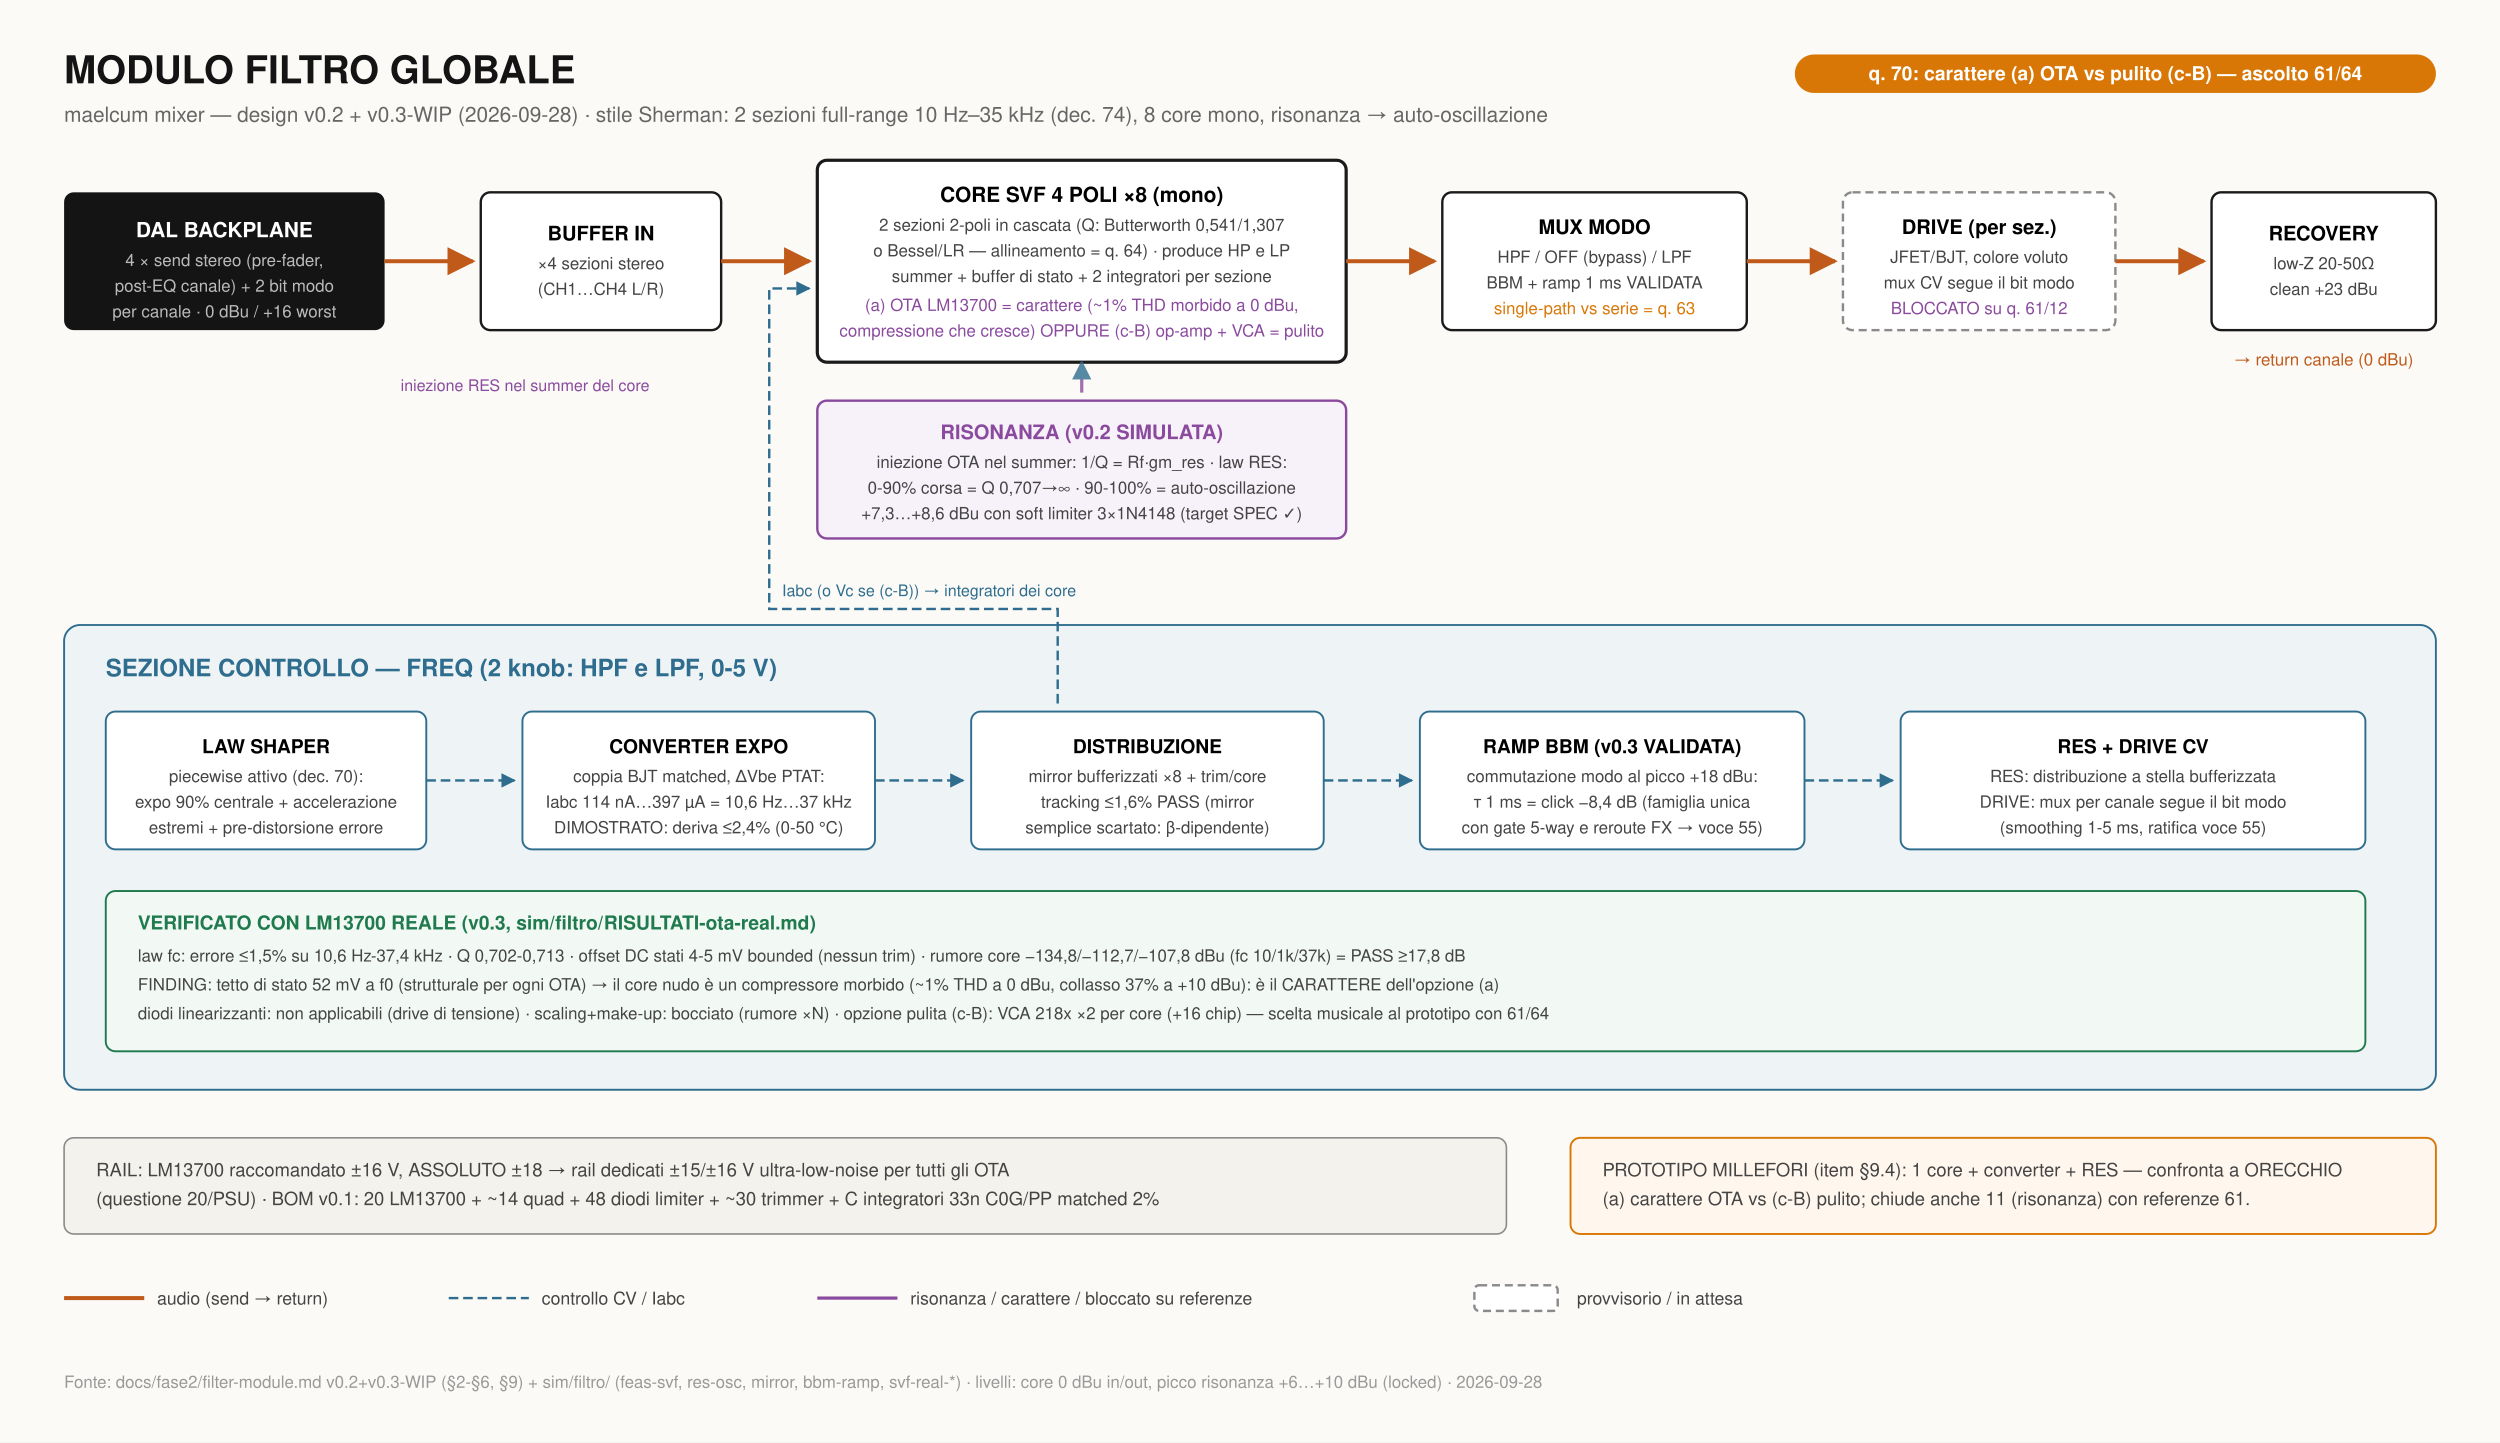
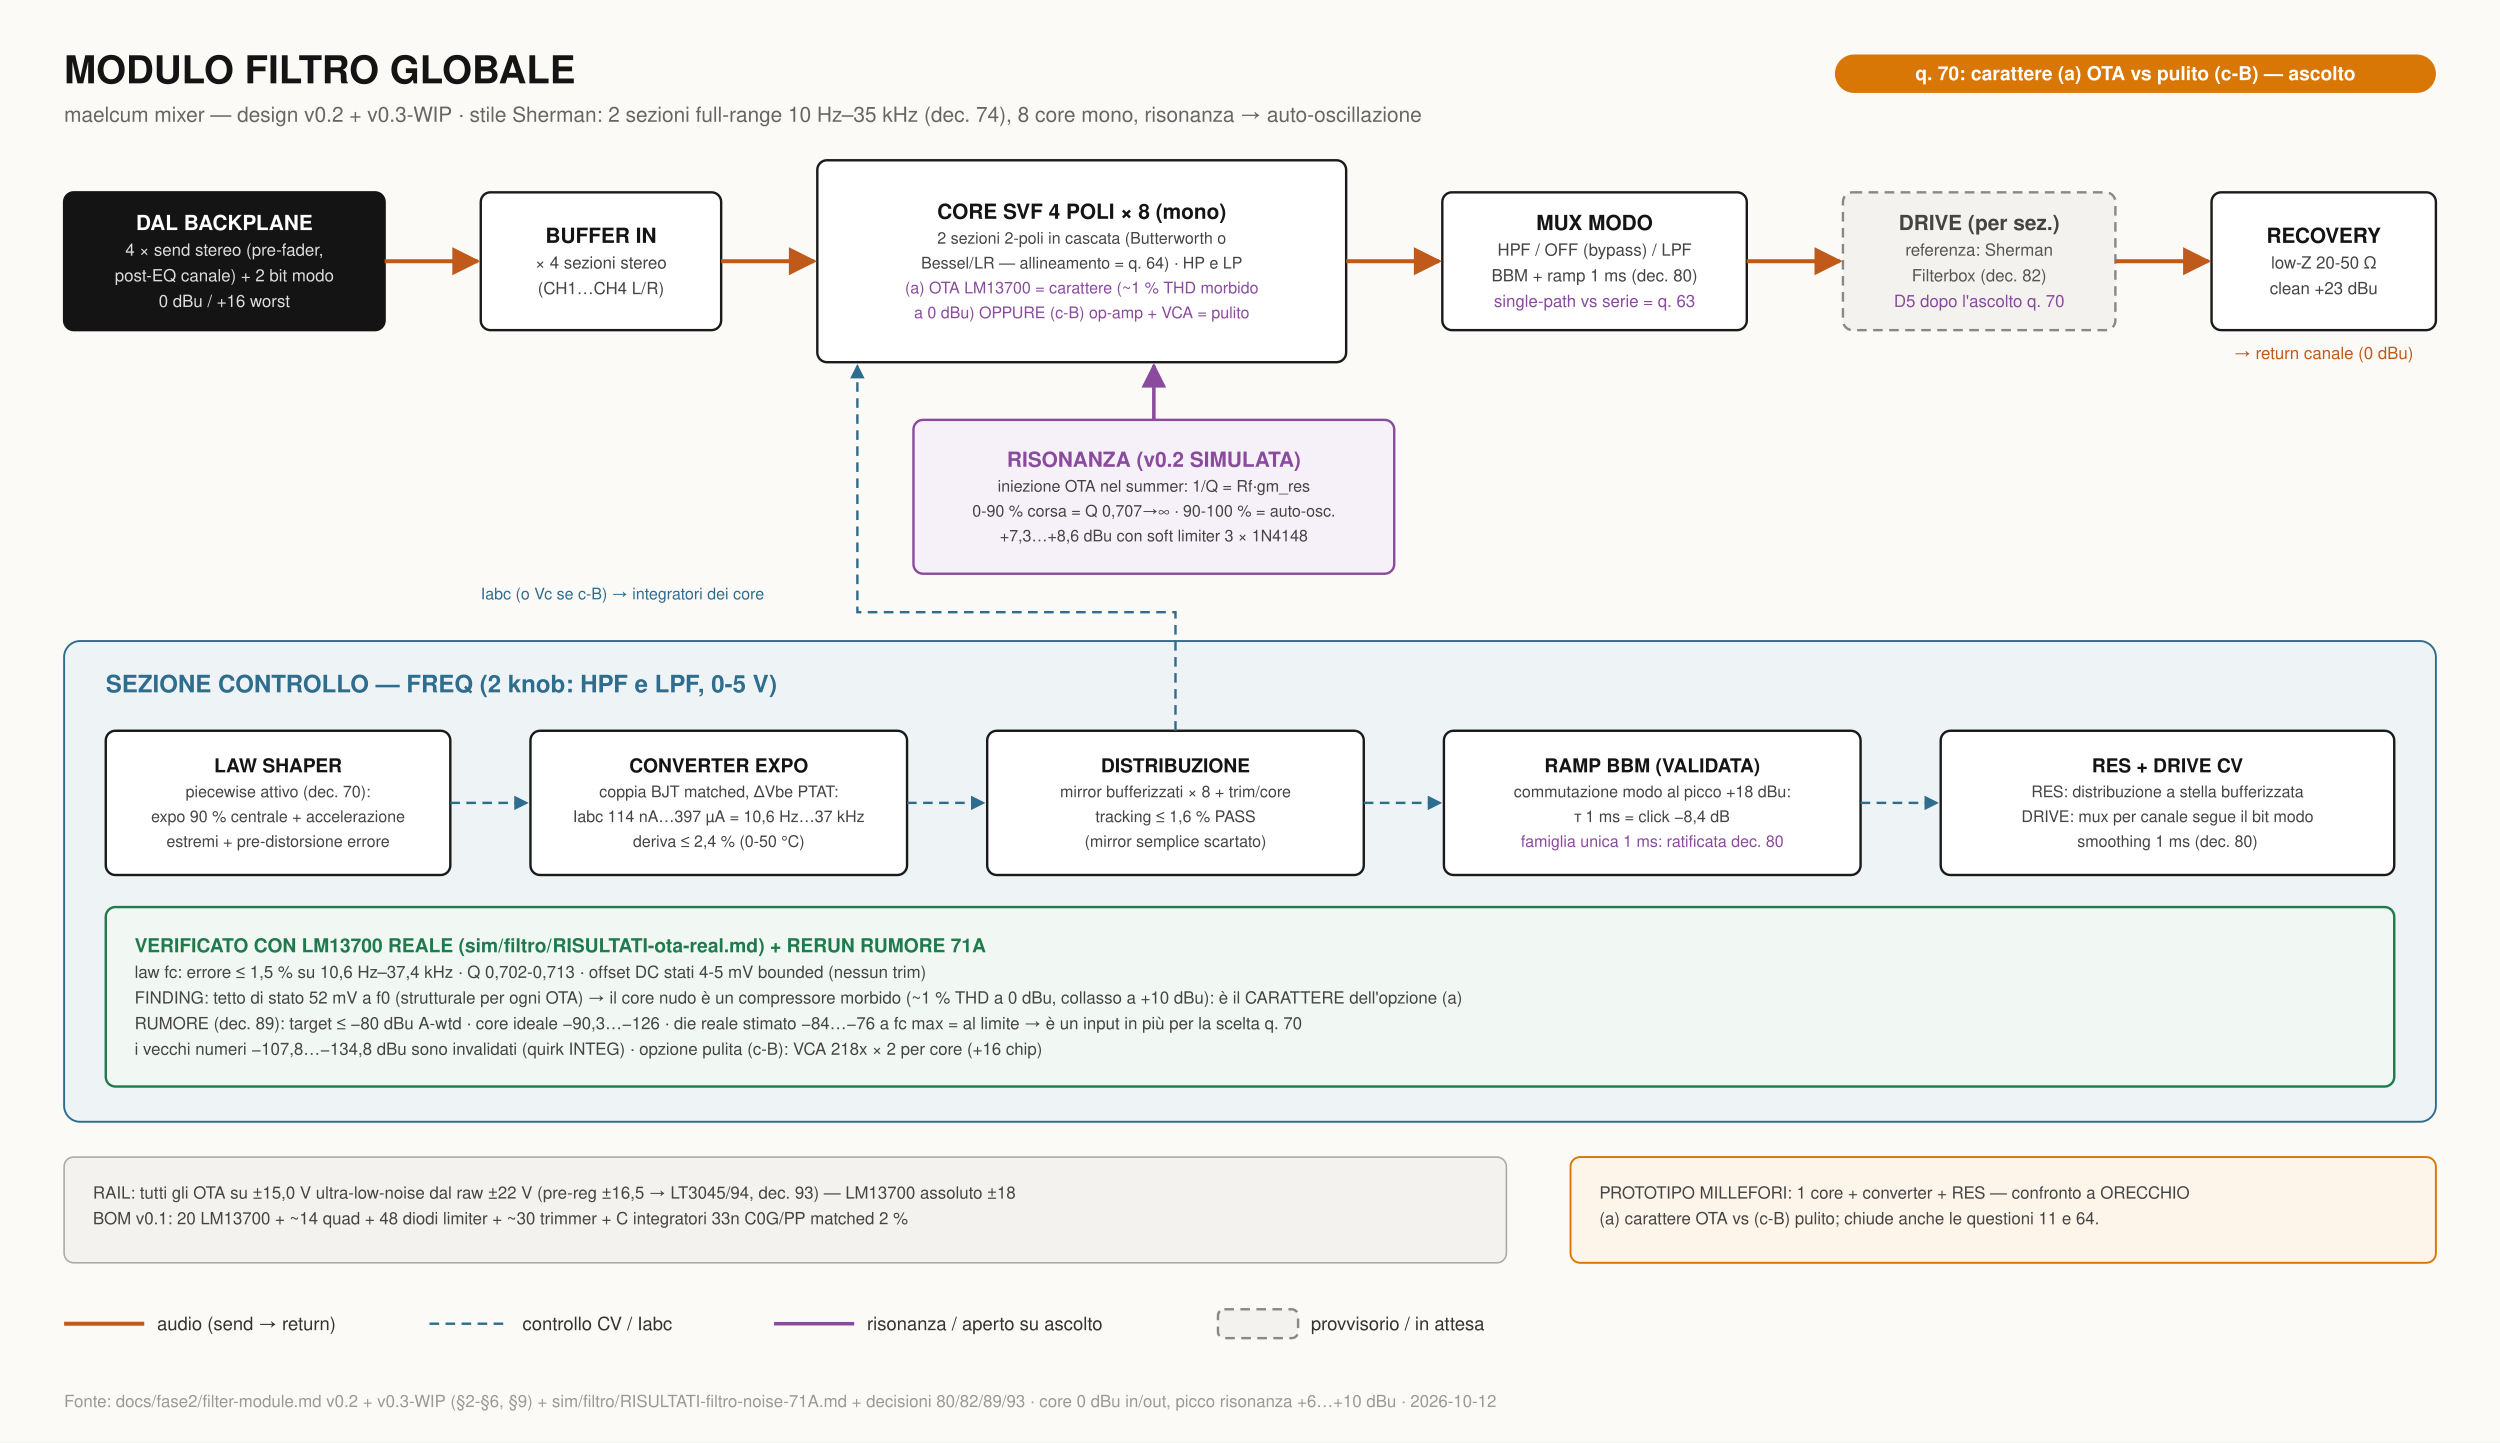
<svg xmlns="http://www.w3.org/2000/svg" viewBox="0 0 1560 900" font-family="Helvetica Neue, Helvetica, Arial, sans-serif">
  <defs>
    <marker id="ar" viewBox="0 0 10 10" refX="9" refY="5" markerWidth="7" markerHeight="7" orient="auto-start-reverse">
      <path d="M0,0 L10,5 L0,10 z" fill="#C05A1B" />
+     </marker>
+     <marker id="arb" viewBox="0 0 10 10" refX="9" refY="5" markerWidth="7" markerHeight="7" orient="auto-start-reverse">
+       <path d="M0,0 L10,5 L0,10 z" fill="#8A4A9E" />
    </marker>
    <marker id="arw" viewBox="0 0 10 10" refX="9" refY="5" markerWidth="6" markerHeight="6" orient="auto-start-reverse">
      <path d="M0,0 L10,5 L0,10 z" fill="#2F6D8E" />
    </marker>
  </defs>
  <rect width="1560" height="900" fill="#FBFAF7" />
  <text x="40" y="52" font-size="24" font-weight="700" fill="#141414">MODULO FILTRO GLOBALE</text>
-   <text x="40" y="76" font-size="13" fill="#666">maelcum mixer — design v0.2 + v0.3-WIP (2026-09-28) · stile Sherman: 2 sezioni full-range 10 Hz–35 kHz (dec. 74), 8 core mono, risonanza → auto-oscillazione</text>
-   <rect x="1120" y="34" width="400" height="24" rx="12" fill="#D97706" />
-   <text x="1320" y="50" font-size="12" font-weight="600" fill="#fff" text-anchor="middle">q. 70: carattere (a) OTA vs pulito (c-B) — ascolto 61/64</text>
-   <rect x="40" y="120" width="200" height="86" rx="6" fill="#141414" />
-   <text x="140" y="148" font-size="13" font-weight="700" fill="#fff" text-anchor="middle">DAL BACKPLANE</text>
-   <text x="140" y="166" font-size="10.5" fill="#bbb" text-anchor="middle">4 × send stereo (pre-fader,</text>
-   <text x="140" y="182" font-size="10.5" fill="#bbb" text-anchor="middle">post-EQ canale) + 2 bit modo</text>
-   <text x="140" y="198" font-size="10.5" fill="#bbb" text-anchor="middle">per canale · 0 dBu / +16 worst</text>
+   <text x="40" y="76" font-size="13" fill="#666">maelcum mixer — design v0.2 + v0.3-WIP · stile Sherman: 2 sezioni full-range 10 Hz–35 kHz (dec. 74), 8 core mono, risonanza → auto-oscillazione</text>
+   <rect x="1145" y="34" width="375" height="24" rx="12" fill="#D97706" />
+   <text x="1332.5" y="50" font-size="12" font-weight="600" fill="#fff" text-anchor="middle">q. 70: carattere (a) OTA vs pulito (c-B) — ascolto</text>
+   <rect x="40" y="120" width="200" height="86" rx="6" fill="#141414" stroke="#141414" stroke-width="1.5" />
+   <text x="140" y="143.55" font-size="13" font-weight="700" fill="#fff" text-anchor="middle">DAL BACKPLANE</text>
+   <text x="140" y="159.55" font-size="10.5" fill="#ddd" text-anchor="middle">4 × send stereo (pre-fader,</text>
+   <text x="140" y="175.55" font-size="10.5" fill="#ddd" text-anchor="middle">post-EQ canale) + 2 bit modo</text>
+   <text x="140" y="191.55" font-size="10.5" fill="#ddd" text-anchor="middle">0 dBu / +16 worst</text>
  <rect x="300" y="120" width="150" height="86" rx="6" fill="#fff" stroke="#1A1A1A" stroke-width="1.5" />
-   <text x="375" y="150" font-size="12.5" font-weight="700" text-anchor="middle">BUFFER IN</text>
-   <text x="375" y="168" font-size="10.5" fill="#444" text-anchor="middle">×4 sezioni stereo</text>
-   <text x="375" y="184" font-size="10.5" fill="#444" text-anchor="middle">(CH1…CH4 L/R)</text>
-   <rect x="510" y="100" width="330" height="126" rx="6" fill="#fff" stroke="#1A1A1A" stroke-width="2" />
-   <text x="675" y="126" font-size="13" font-weight="700" text-anchor="middle">CORE SVF 4 POLI ×8 (mono)</text>
-   <text x="675" y="144" font-size="10.5" fill="#444" text-anchor="middle">2 sezioni 2-poli in cascata (Q: Butterworth 0,541/1,307</text>
-   <text x="675" y="160" font-size="10.5" fill="#444" text-anchor="middle">o Bessel/LR — allineamento = q. 64) · produce HP e LP</text>
-   <text x="675" y="176" font-size="10.5" fill="#444" text-anchor="middle">summer + buffer di stato + 2 integratori per sezione</text>
-   <text x="675" y="194" font-size="10.5" fill="#8A4A9E" text-anchor="middle">(a) OTA LM13700 = carattere (~1% THD morbido a 0 dBu,</text>
-   <text x="675" y="210" font-size="10.5" fill="#8A4A9E" text-anchor="middle">compressione che cresce) OPPURE (c-B) op-amp + VCA = pulito</text>
-   <rect x="510" y="250" width="330" height="86" rx="6" fill="#F7F1F9" stroke="#8A4A9E" stroke-width="1.5" />
-   <text x="675" y="274" font-size="12.5" font-weight="700" fill="#8A4A9E" text-anchor="middle">RISONANZA (v0.2 SIMULATA)</text>
-   <text x="675" y="292" font-size="10.5" fill="#444" text-anchor="middle">iniezione OTA nel summer: 1/Q = Rf·gm_res · law RES:</text>
-   <text x="675" y="308" font-size="10.5" fill="#444" text-anchor="middle">0-90% corsa = Q 0,707→∞ · 90-100% = auto-oscillazione</text>
-   <text x="675" y="324" font-size="10.5" fill="#444" text-anchor="middle">+7,3…+8,6 dBu con soft limiter 3×1N4148 (target SPEC ✓)</text>
+   <text x="375" y="151.55" font-size="13" font-weight="700" fill="#141414" text-anchor="middle">BUFFER IN</text>
+   <text x="375" y="167.55" font-size="10.5" fill="#444" text-anchor="middle">× 4 sezioni stereo</text>
+   <text x="375" y="183.55" font-size="10.5" fill="#444" text-anchor="middle">(CH1…CH4 L/R)</text>
+   <rect x="510" y="100" width="330" height="126" rx="6" fill="#fff" stroke="#1A1A1A" stroke-width="1.5" />
+   <text x="675" y="136.55" font-size="13" font-weight="700" fill="#141414" text-anchor="middle">CORE SVF 4 POLI × 8 (mono)</text>
+   <text x="675" y="152.05" font-size="10" fill="#444" text-anchor="middle">2 sezioni 2-poli in cascata (Butterworth o</text>
+   <text x="675" y="167.55" font-size="10" fill="#444" text-anchor="middle">Bessel/LR — allineamento = q. 64) · HP e LP</text>
+   <text x="675" y="183.05" font-size="10" fill="#8A4A9E" text-anchor="middle">(a) OTA LM13700 = carattere (~1 % THD morbido</text>
+   <text x="675" y="198.55" font-size="10" fill="#8A4A9E" text-anchor="middle">a 0 dBu) OPPURE (c-B) op-amp + VCA = pulito</text>
  <rect x="900" y="120" width="190" height="86" rx="6" fill="#fff" stroke="#1A1A1A" stroke-width="1.5" />
-   <text x="995" y="146" font-size="12.5" font-weight="700" text-anchor="middle">MUX MODO</text>
-   <text x="995" y="164" font-size="10.5" fill="#444" text-anchor="middle">HPF / OFF (bypass) / LPF</text>
-   <text x="995" y="180" font-size="10.5" fill="#444" text-anchor="middle">BBM + ramp 1 ms VALIDATA</text>
-   <text x="995" y="196" font-size="10.5" fill="#D97706" text-anchor="middle">single-path vs serie = q. 63</text>
-   <rect x="1150" y="120" width="170" height="86" rx="6" fill="#fff" stroke="#8A8A8A" stroke-width="1.5" stroke-dasharray="5 3" />
-   <text x="1235" y="146" font-size="12.5" font-weight="700" text-anchor="middle">DRIVE (per sez.)</text>
-   <text x="1235" y="164" font-size="10.5" fill="#444" text-anchor="middle">JFET/BJT, colore voluto</text>
-   <text x="1235" y="180" font-size="10.5" fill="#444" text-anchor="middle">mux CV segue il bit modo</text>
-   <text x="1235" y="196" font-size="10.5" fill="#8A4A9E" text-anchor="middle">BLOCCATO su q. 61/12</text>
+   <text x="995" y="143.55" font-size="13" font-weight="700" fill="#141414" text-anchor="middle">MUX MODO</text>
+   <text x="995" y="159.55" font-size="10.5" fill="#444" text-anchor="middle">HPF / OFF (bypass) / LPF</text>
+   <text x="995" y="175.55" font-size="10.5" fill="#444" text-anchor="middle">BBM + ramp 1 ms (dec. 80)</text>
+   <text x="995" y="191.55" font-size="10.5" fill="#8A4A9E" text-anchor="middle">single-path vs serie = q. 63</text>
+   <rect x="1150" y="120" width="170" height="86" rx="6" fill="#F3F2EE" stroke="#888" stroke-width="1.5" stroke-dasharray="6 4" />
+   <text x="1235" y="143.55" font-size="13" font-weight="700" fill="#444" text-anchor="middle">DRIVE (per sez.)</text>
+   <text x="1235" y="159.55" font-size="10.5" fill="#555" text-anchor="middle">referenza: Sherman</text>
+   <text x="1235" y="175.55" font-size="10.5" fill="#555" text-anchor="middle">Filterbox (dec. 82)</text>
+   <text x="1235" y="191.55" font-size="10.5" fill="#8A4A9E" text-anchor="middle">D5 dopo l'ascolto q. 70</text>
  <rect x="1380" y="120" width="140" height="86" rx="6" fill="#fff" stroke="#1A1A1A" stroke-width="1.5" />
-   <text x="1450" y="150" font-size="12.5" font-weight="700" text-anchor="middle">RECOVERY</text>
-   <text x="1450" y="168" font-size="10.5" fill="#444" text-anchor="middle">low-Z 20-50Ω</text>
-   <text x="1450" y="184" font-size="10.5" fill="#444" text-anchor="middle">clean +23 dBu</text>
-   <text x="1450" y="228" font-size="10.5" fill="#C05A1B" text-anchor="middle">→ return canale (0 dBu)</text>
-   <g stroke="#C05A1B" stroke-width="2.5" fill="none">
-     <path d="M 240 163 L 295 163" marker-end="url(#ar)" />
-     <path d="M 450 163 L 505 163" marker-end="url(#ar)" />
-     <path d="M 840 163 L 895 163" marker-end="url(#ar)" />
-     <path d="M 1090 163 L 1145 163" marker-end="url(#ar)" />
-     <path d="M 1320 163 L 1375 163" marker-end="url(#ar)" />
-   </g>
-   <path d="M 675 245 L 675 226" stroke="#8A4A9E" stroke-width="2" fill="none" marker-end="url(#arw)" opacity="0.8" />
-   <text x="250" y="244" font-size="10" fill="#8A4A9E">iniezione RES nel summer del core</text>
-   <rect x="40" y="390" width="1480 " height="290" rx="10" fill="#EEF3F6" stroke="#2F6D8E" stroke-width="1.2" />
-   <text x="66" y="422" font-size="15" font-weight="700" fill="#2F6D8E">SEZIONE CONTROLLO — FREQ (2 knob: HPF e LPF, 0-5 V)</text>
-   <rect x="66" y="444" width="200" height="86" rx="6" fill="#fff" stroke="#2F6D8E" stroke-width="1.2" />
-   <text x="166" y="470" font-size="12" font-weight="700" text-anchor="middle">LAW SHAPER</text>
-   <text x="166" y="488" font-size="10.5" fill="#444" text-anchor="middle">piecewise attivo (dec. 70):</text>
-   <text x="166" y="504" font-size="10.5" fill="#444" text-anchor="middle">expo 90% centrale + accelerazione</text>
-   <text x="166" y="520" font-size="10.5" fill="#444" text-anchor="middle">estremi + pre-distorsione errore</text>
-   <rect x="326" y="444" width="220" height="86" rx="6" fill="#fff" stroke="#2F6D8E" stroke-width="1.2" />
-   <text x="436" y="470" font-size="12" font-weight="700" text-anchor="middle">CONVERTER EXPO</text>
-   <text x="436" y="488" font-size="10.5" fill="#444" text-anchor="middle">coppia BJT matched, ΔVbe PTAT:</text>
-   <text x="436" y="504" font-size="10.5" fill="#444" text-anchor="middle">Iabc 114 nA…397 µA = 10,6 Hz…37 kHz</text>
-   <text x="436" y="520" font-size="10.5" fill="#444" text-anchor="middle">DIMOSTRATO: deriva ≤2,4% (0-50 °C)</text>
-   <rect x="606" y="444" width="220" height="86" rx="6" fill="#fff" stroke="#2F6D8E" stroke-width="1.2" />
-   <text x="716" y="470" font-size="12" font-weight="700" text-anchor="middle">DISTRIBUZIONE</text>
-   <text x="716" y="488" font-size="10.5" fill="#444" text-anchor="middle">mirror bufferizzati ×8 + trim/core</text>
-   <text x="716" y="504" font-size="10.5" fill="#444" text-anchor="middle">tracking ≤1,6% PASS (mirror</text>
-   <text x="716" y="520" font-size="10.5" fill="#444" text-anchor="middle">semplice scartato: β-dipendente)</text>
-   <rect x="886" y="444" width="240" height="86" rx="6" fill="#fff" stroke="#2F6D8E" stroke-width="1.2" />
-   <text x="1006" y="470" font-size="12" font-weight="700" text-anchor="middle">RAMP BBM (v0.3 VALIDATA)</text>
-   <text x="1006" y="488" font-size="10.5" fill="#444" text-anchor="middle">commutazione modo al picco +18 dBu:</text>
-   <text x="1006" y="504" font-size="10.5" fill="#444" text-anchor="middle">τ 1 ms = click −8,4 dB (famiglia unica</text>
-   <text x="1006" y="520" font-size="10.5" fill="#444" text-anchor="middle">con gate 5-way e reroute FX → voce 55)</text>
-   <rect x="1186" y="444" width="290" height="86" rx="6" fill="#fff" stroke="#2F6D8E" stroke-width="1.2" />
-   <text x="1331" y="470" font-size="12" font-weight="700" text-anchor="middle">RES + DRIVE CV</text>
-   <text x="1331" y="488" font-size="10.5" fill="#444" text-anchor="middle">RES: distribuzione a stella bufferizzata</text>
-   <text x="1331" y="504" font-size="10.5" fill="#444" text-anchor="middle">DRIVE: mux per canale segue il bit modo</text>
-   <text x="1331" y="520" font-size="10.5" fill="#444" text-anchor="middle">(smoothing 1-5 ms, ratifica voce 55)</text>
-   <g stroke="#2F6D8E" stroke-width="1.5" stroke-dasharray="6 3" fill="none">
-     <path d="M 266 487 L 321 487" marker-end="url(#arw)" />
-     <path d="M 546 487 L 601 487" marker-end="url(#arw)" />
-     <path d="M 826 487 L 881 487" marker-end="url(#arw)" />
-     <path d="M 1126 487 L 1181 487" marker-end="url(#arw)" />
-     <path d="M 660 439 L 660 380 L 480 380 L 480 180 L 505 180" marker-end="url(#arw)" />
-   </g>
-   <text x="488" y="372" font-size="10" fill="#2F6D8E">Iabc (o Vc se (c-B)) → integratori dei core</text>
-   <rect x="66" y="556" width="1410" height="100" rx="6" fill="#F2F8F4" stroke="#1F7A4D" stroke-width="1.2" />
-   <text x="86" y="580" font-size="12" font-weight="700" fill="#1F7A4D">VERIFICATO CON LM13700 REALE (v0.3, sim/filtro/RISULTATI-ota-real.md)</text>
-   <text x="86" y="600" font-size="10.5" fill="#444">law fc: errore ≤1,5% su 10,6 Hz-37,4 kHz · Q 0,702-0,713 · offset DC stati 4-5 mV bounded (nessun trim) · rumore core −134,8/−112,7/−107,8 dBu (fc 10/1k/37k) = PASS ≥17,8 dB</text>
-   <text x="86" y="618" font-size="10.5" fill="#444">FINDING: tetto di stato 52 mV a f0 (strutturale per ogni OTA) → il core nudo è un compressore morbido (~1% THD a 0 dBu, collasso 37% a +10 dBu): è il CARATTERE dell'opzione (a)</text>
-   <text x="86" y="636" font-size="10.5" fill="#444">diodi linearizzanti: non applicabili (drive di tensione) · scaling+make-up: bocciato (rumore ×N) · opzione pulita (c-B): VCA 218x ×2 per core (+16 chip) — scelta musicale al prototipo con 61/64</text>
-   <rect x="40" y="710" width="900" height="60" rx="6" fill="#F4F2EC" stroke="#8A8A8A" stroke-width="1" />
-   <text x="60" y="734" font-size="11.5" fill="#444">RAIL: LM13700 raccomandato ±16 V, ASSOLUTO ±18 → rail dedicati ±15/±16 V ultra-low-noise per tutti gli OTA</text>
-   <text x="60" y="752" font-size="11.5" fill="#444">(questione 20/PSU) · BOM v0.1: 20 LM13700 + ~14 quad + 48 diodi limiter + ~30 trimmer + C integratori 33n C0G/PP matched 2%</text>
-   <rect x="980" y="710" width="540" height="60" rx="6" fill="#FFF7ED" stroke="#D97706" stroke-width="1.2" />
-   <text x="1000" y="734" font-size="11.5" fill="#444">PROTOTIPO MILLEFORI (item §9.4): 1 core + converter + RES — confronta a ORECCHIO</text>
-   <text x="1000" y="752" font-size="11.5" fill="#444">(a) carattere OTA vs (c-B) pulito; chiude anche 11 (risonanza) con referenze 61.</text>
-   <g font-size="11" fill="#444">
-     <line x1="40" y1="810" x2="90" y2="810" stroke="#C05A1B" stroke-width="2.5" />
-     <text x="98" y="814">audio (send → return)</text>
-     <line x1="280" y1="810" x2="330" y2="810" stroke="#2F6D8E" stroke-width="1.5" stroke-dasharray="6 3" />
-     <text x="338" y="814">controllo CV / Iabc</text>
-     <line x1="510" y1="810" x2="560" y2="810" stroke="#8A4A9E" stroke-width="2" />
-     <text x="568" y="814">risonanza / carattere / bloccato su referenze</text>
-     <rect x="920" y="802" width="52" height="16" rx="3" fill="#fff" stroke="#8A8A8A" stroke-width="1.5" stroke-dasharray="5 3" />
-     <text x="984" y="814">provvisorio / in attesa</text>
-   </g>
-   <text x="40" y="866" font-size="10.5" fill="#999">Fonte: docs/fase2/filter-module.md v0.2+v0.3-WIP (§2-§6, §9) + sim/filtro/ (feas-svf, res-osc, mirror, bbm-ramp, svf-real-*) · livelli: core 0 dBu in/out, picco risonanza +6…+10 dBu (locked) · 2026-09-28</text>
+   <text x="1450" y="151.55" font-size="13" font-weight="700" fill="#141414" text-anchor="middle">RECOVERY</text>
+   <text x="1450" y="167.55" font-size="10.5" fill="#444" text-anchor="middle">low-Z 20-50 Ω</text>
+   <text x="1450" y="183.55" font-size="10.5" fill="#444" text-anchor="middle">clean +23 dBu</text>
+   <path d="M 240 163 L 298 163" stroke="#C05A1B" stroke-width="2.5" fill="none" marker-end="url(#ar)" />
+   <path d="M 450 163 L 508 163" stroke="#C05A1B" stroke-width="2.5" fill="none" marker-end="url(#ar)" />
+   <path d="M 840 163 L 898 163" stroke="#C05A1B" stroke-width="2.5" fill="none" marker-end="url(#ar)" />
+   <path d="M 1090 163 L 1148 163" stroke="#C05A1B" stroke-width="2.5" fill="none" marker-end="url(#ar)" />
+   <path d="M 1320 163 L 1378 163" stroke="#C05A1B" stroke-width="2.5" fill="none" marker-end="url(#ar)" />
+   <text x="1450" y="224" font-size="10.5" fill="#C05A1B" text-anchor="middle">→ return canale (0 dBu)</text>
+   <rect x="570" y="262" width="300" height="96" rx="6" fill="#F6F1F8" stroke="#8A4A9E" stroke-width="1.5" />
+   <text x="720" y="291.3" font-size="13" font-weight="700" fill="#8A4A9E" text-anchor="middle">RISONANZA (v0.2 SIMULATA)</text>
+   <text x="720" y="306.8" font-size="10" fill="#444" text-anchor="middle">iniezione OTA nel summer: 1/Q = Rf·gm_res</text>
+   <text x="720" y="322.3" font-size="10" fill="#444" text-anchor="middle">0-90 % corsa = Q 0,707→∞ · 90-100 % = auto-osc.</text>
+   <text x="720" y="337.8" font-size="10" fill="#444" text-anchor="middle">+7,3…+8,6 dBu con soft limiter 3 × 1N4148</text>
+   <path d="M 720 262 L 720 228" stroke="#8A4A9E" stroke-width="2.2" fill="none" marker-end="url(#arb)" />
+   <rect x="40" y="400" width="1480" height="300" rx="10" fill="#EEF3F6" stroke="#2F6D8E" stroke-width="1.2" />
+   <text x="66" y="432" font-size="15" font-weight="700" fill="#2F6D8E">SEZIONE CONTROLLO — FREQ (2 knob: HPF e LPF, 0-5 V)</text>
+   <rect x="66" y="456" width="215" height="90" rx="6" fill="#fff" stroke="#1A1A1A" stroke-width="1.5" />
+   <text x="173.5" y="481.95" font-size="12" font-weight="700" fill="#141414" text-anchor="middle">LAW SHAPER</text>
+   <text x="173.5" y="497.45" font-size="10" fill="#444" text-anchor="middle">piecewise attivo (dec. 70):</text>
+   <text x="173.5" y="512.95" font-size="10" fill="#444" text-anchor="middle">expo 90 % centrale + accelerazione</text>
+   <text x="173.5" y="528.45" font-size="10" fill="#444" text-anchor="middle">estremi + pre-distorsione errore</text>
+   <rect x="331" y="456" width="235" height="90" rx="6" fill="#fff" stroke="#1A1A1A" stroke-width="1.5" />
+   <text x="448.5" y="481.95" font-size="12" font-weight="700" fill="#141414" text-anchor="middle">CONVERTER EXPO</text>
+   <text x="448.5" y="497.45" font-size="10" fill="#444" text-anchor="middle">coppia BJT matched, ΔVbe PTAT:</text>
+   <text x="448.5" y="512.95" font-size="10" fill="#444" text-anchor="middle">Iabc 114 nA…397 µA = 10,6 Hz…37 kHz</text>
+   <text x="448.5" y="528.45" font-size="10" fill="#444" text-anchor="middle">deriva ≤ 2,4 % (0-50 °C)</text>
+   <rect x="616" y="456" width="235" height="90" rx="6" fill="#fff" stroke="#1A1A1A" stroke-width="1.5" />
+   <text x="733.5" y="481.95" font-size="12" font-weight="700" fill="#141414" text-anchor="middle">DISTRIBUZIONE</text>
+   <text x="733.5" y="497.45" font-size="10" fill="#444" text-anchor="middle">mirror bufferizzati × 8 + trim/core</text>
+   <text x="733.5" y="512.95" font-size="10" fill="#444" text-anchor="middle">tracking ≤ 1,6 % PASS</text>
+   <text x="733.5" y="528.45" font-size="10" fill="#444" text-anchor="middle">(mirror semplice scartato)</text>
+   <rect x="901" y="456" width="260" height="90" rx="6" fill="#fff" stroke="#1A1A1A" stroke-width="1.5" />
+   <text x="1031" y="481.95" font-size="12" font-weight="700" fill="#141414" text-anchor="middle">RAMP BBM (VALIDATA)</text>
+   <text x="1031" y="497.45" font-size="10" fill="#444" text-anchor="middle">commutazione modo al picco +18 dBu:</text>
+   <text x="1031" y="512.95" font-size="10" fill="#444" text-anchor="middle">τ 1 ms = click −8,4 dB</text>
+   <text x="1031" y="528.45" font-size="10" fill="#8A4A9E" text-anchor="middle">famiglia unica 1 ms: ratificata dec. 80</text>
+   <rect x="1211" y="456" width="283" height="90" rx="6" fill="#fff" stroke="#1A1A1A" stroke-width="1.5" />
+   <text x="1352.5" y="481.95" font-size="12" font-weight="700" fill="#141414" text-anchor="middle">RES + DRIVE CV</text>
+   <text x="1352.5" y="497.45" font-size="10" fill="#444" text-anchor="middle">RES: distribuzione a stella bufferizzata</text>
+   <text x="1352.5" y="512.95" font-size="10" fill="#444" text-anchor="middle">DRIVE: mux per canale segue il bit modo</text>
+   <text x="1352.5" y="528.45" font-size="10" fill="#444" text-anchor="middle">smoothing 1 ms (dec. 80)</text>
+   <path d="M 281 501 L 329 501" stroke="#2F6D8E" stroke-width="1.5" fill="none" stroke-dasharray="6 4" marker-end="url(#arw)" />
+   <path d="M 566 501 L 614 501" stroke="#2F6D8E" stroke-width="1.5" fill="none" stroke-dasharray="6 4" marker-end="url(#arw)" />
+   <path d="M 851 501 L 899 501" stroke="#2F6D8E" stroke-width="1.5" fill="none" stroke-dasharray="6 4" marker-end="url(#arw)" />
+   <path d="M 1161 501 L 1209 501" stroke="#2F6D8E" stroke-width="1.5" fill="none" stroke-dasharray="6 4" marker-end="url(#arw)" />
+   <path d="M 733.5 456 L 733.5 382 L 535 382 L 535 228" stroke="#2F6D8E" stroke-width="1.5" fill="none" stroke-dasharray="6 4" marker-end="url(#arw)" />
+   <text x="300" y="374" font-size="10" fill="#2F6D8E">Iabc (o Vc se c-B) → integratori dei core</text>
+   <rect x="66" y="566" width="1428" height="112" rx="6" fill="#F1F7F3" stroke="#1F7A4D" stroke-width="1.5" />
+   <text x="84" y="594.2" font-size="12" font-weight="700" fill="#1F7A4D">VERIFICATO CON LM13700 REALE (sim/filtro/RISULTATI-ota-real.md) + RERUN RUMORE 71A</text>
+   <text x="84" y="610.2" font-size="10.5" fill="#444">law fc: errore ≤ 1,5 % su 10,6 Hz–37,4 kHz · Q 0,702-0,713 · offset DC stati 4-5 mV bounded (nessun trim)</text>
+   <text x="84" y="626.2" font-size="10.5" fill="#444">FINDING: tetto di stato 52 mV a f0 (strutturale per ogni OTA) → il core nudo è un compressore morbido (~1 % THD a 0 dBu, collasso a +10 dBu): è il CARATTERE dell'opzione (a)</text>
+   <text x="84" y="642.2" font-size="10.5" fill="#444">RUMORE (dec. 89): target ≤ −80 dBu A-wtd · core ideale −90,3…−126 · die reale stimato −84…−76 a fc max = al limite → è un input in più per la scelta q. 70</text>
+   <text x="84" y="658.2" font-size="10.5" fill="#444">i vecchi numeri −107,8…−134,8 dBu sono invalidati (quirk INTEG) · opzione pulita (c-B): VCA 218x × 2 per core (+16 chip)</text>
+   <rect x="40" y="722" width="900" height="66" rx="6" fill="#F3F2EE" stroke="#AAA" stroke-width="1" />
+   <text x="58" y="747.925" font-size="10.5" fill="#444">RAIL: tutti gli OTA su ±15,0 V ultra-low-noise dal raw ±22 V (pre-reg ±16,5 → LT3045/94, dec. 93) — LM13700 assoluto ±18</text>
+   <text x="58" y="763.925" font-size="10.5" fill="#444">BOM v0.1: 20 LM13700 + ~14 quad + 48 diodi limiter + ~30 trimmer + C integratori 33n C0G/PP matched 2 %</text>
+   <rect x="980" y="722" width="540" height="66" rx="6" fill="#FDF4EA" stroke="#D97706" stroke-width="1.2" />
+   <text x="998" y="747.925" font-size="10.5" fill="#444">PROTOTIPO MILLEFORI: 1 core + converter + RES — confronto a ORECCHIO</text>
+   <text x="998" y="763.925" font-size="10.5" fill="#444">(a) carattere OTA vs (c-B) pulito; chiude anche le questioni 11 e 64.</text>
+   <path d="M 40 826 L 90 826" stroke="#C05A1B" stroke-width="2.5" />
+   <text x="98" y="830" font-size="11.5" fill="#333">audio (send → return)</text>
+   <path d="M 268 826 L 318 826" stroke="#2F6D8E" stroke-width="1.5" stroke-dasharray="6 4" />
+   <text x="326" y="830" font-size="11.5" fill="#333">controllo CV / Iabc</text>
+   <path d="M 483 826 L 533 826" stroke="#8A4A9E" stroke-width="2.2" />
+   <text x="541" y="830" font-size="11.5" fill="#333">risonanza / aperto su ascolto</text>
+   <rect x="760" y="817" width="50" height="18" rx="4" fill="#F3F2EE" stroke="#888" stroke-width="1.5" stroke-dasharray="6 4" />
+   <text x="818" y="830" font-size="11.5" fill="#333">provvisorio / in attesa</text>
+   <text x="40" y="878" font-size="10.5" fill="#999">Fonte: docs/fase2/filter-module.md v0.2 + v0.3-WIP (§2-§6, §9) + sim/filtro/RISULTATI-filtro-noise-71A.md + decisioni 80/82/89/93 · core 0 dBu in/out, picco risonanza +6…+10 dBu · 2026-10-12</text>
</svg>
